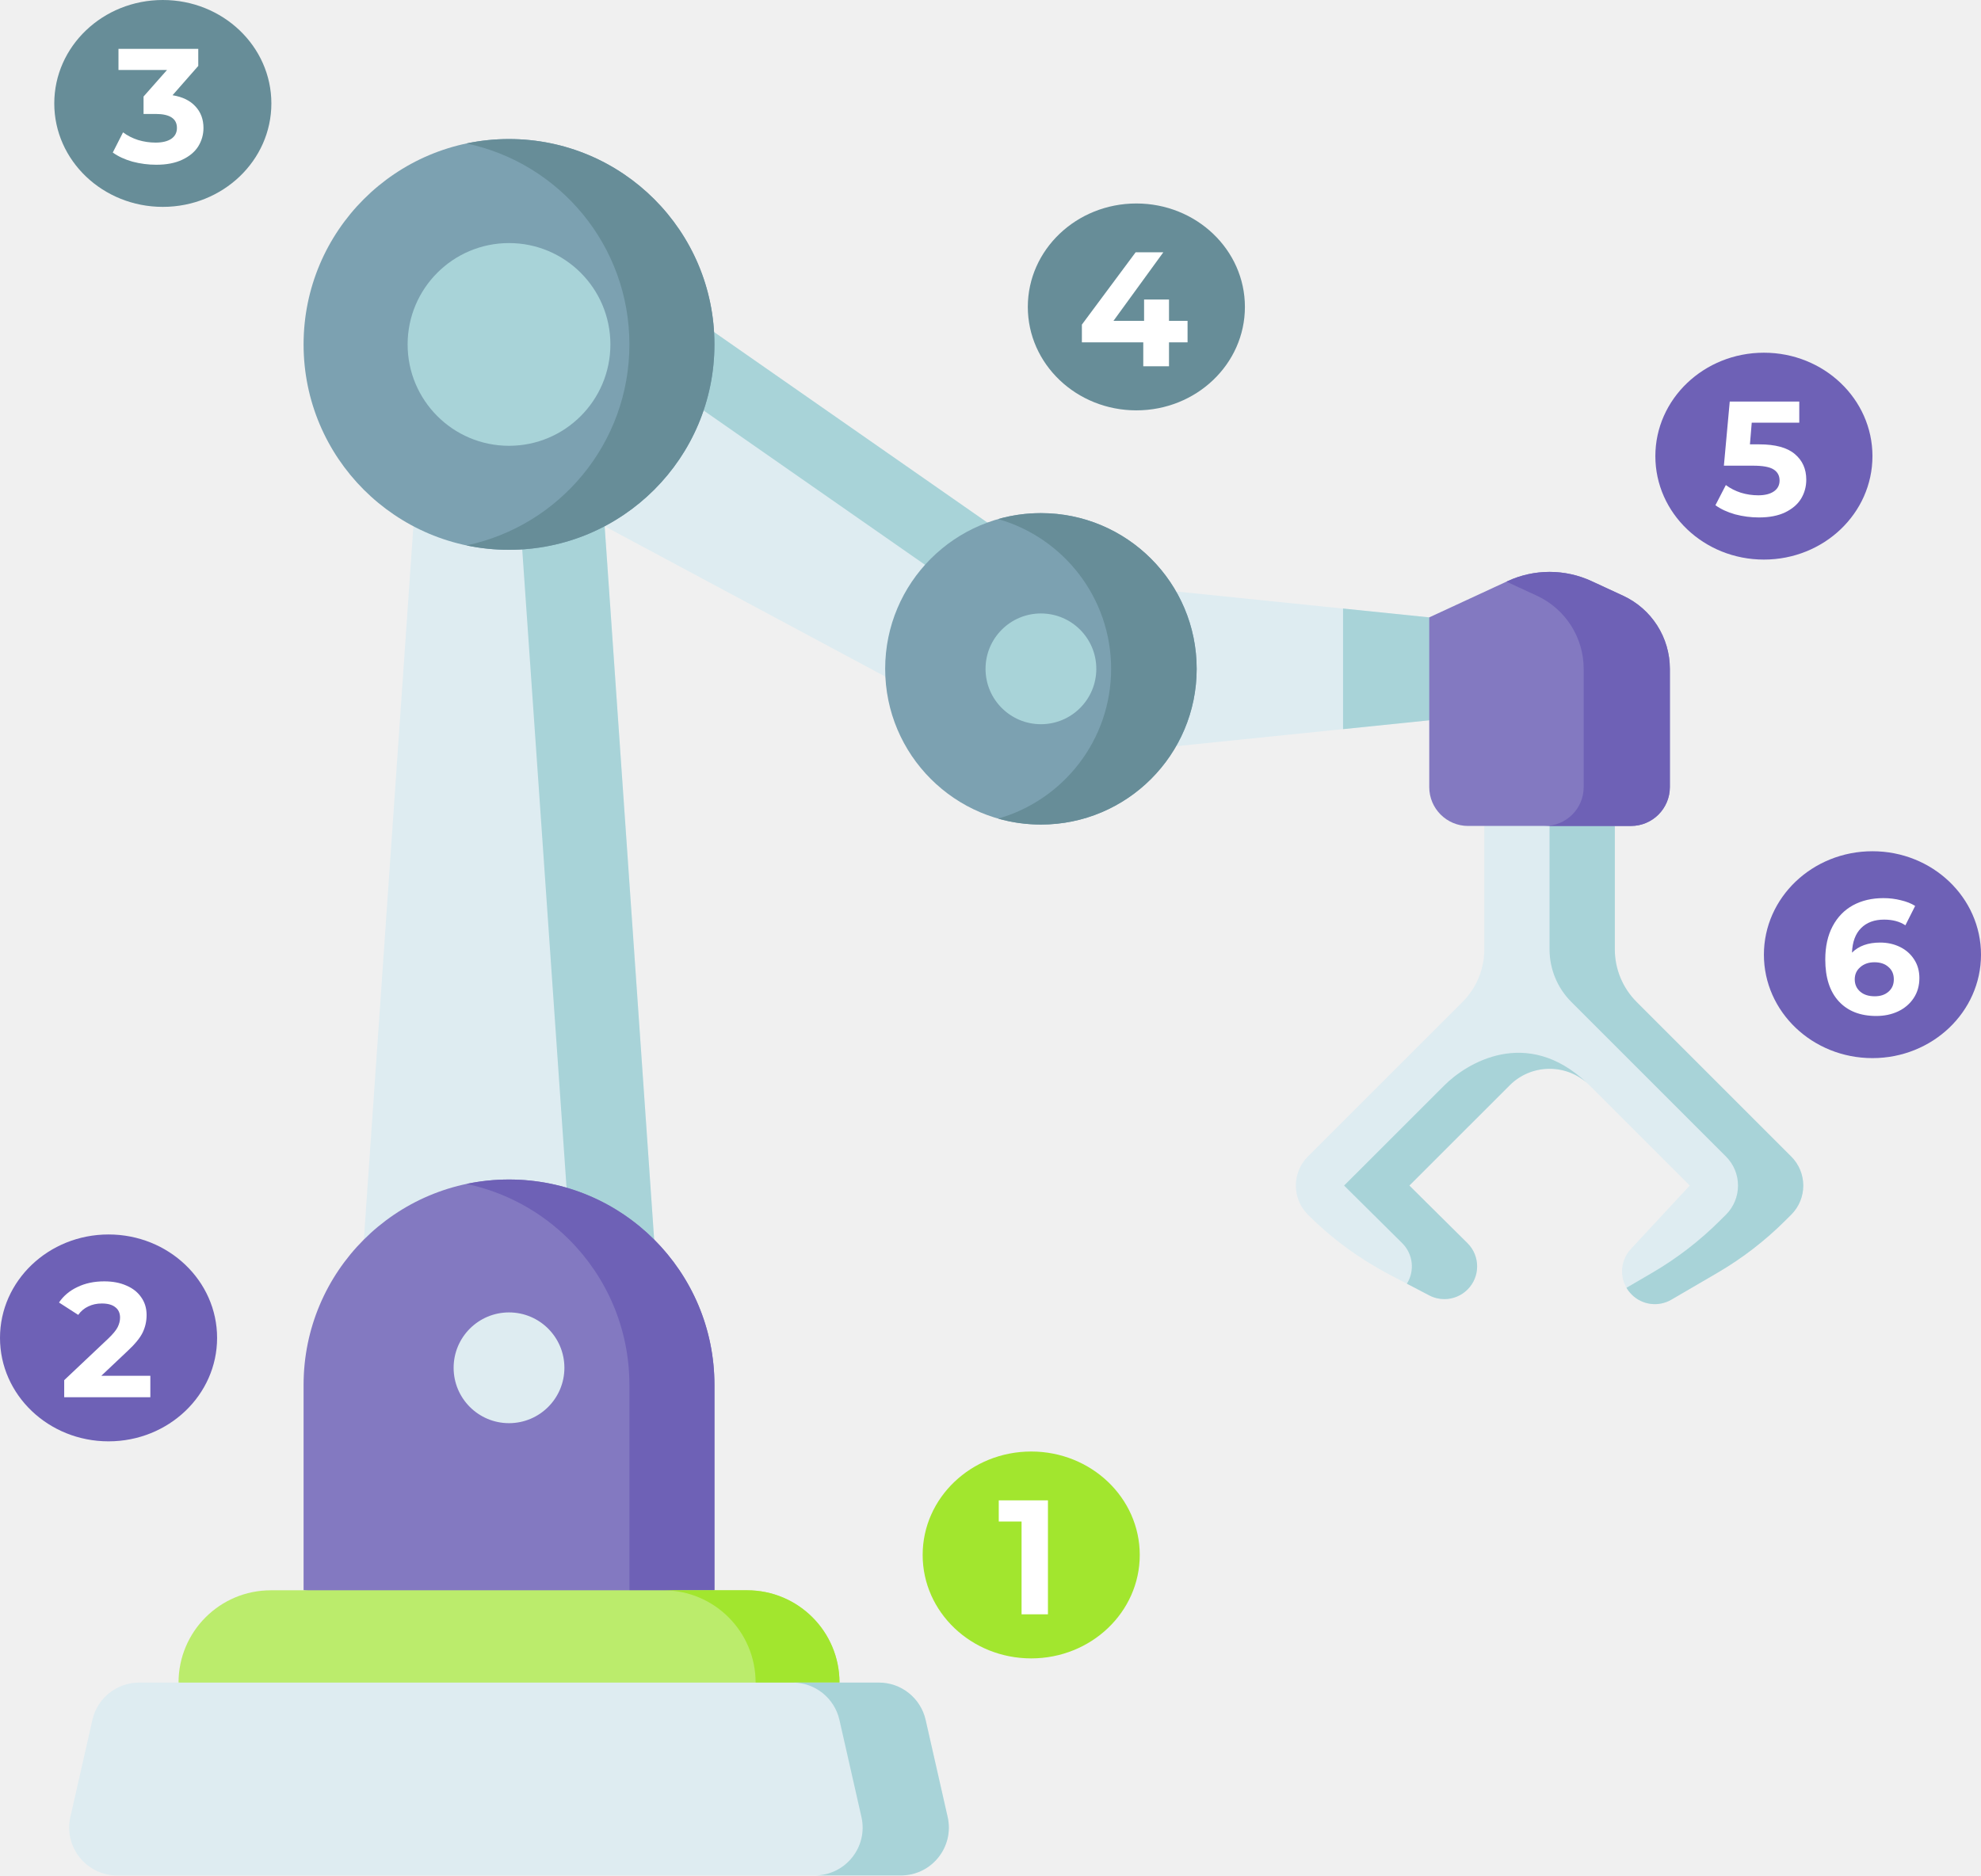
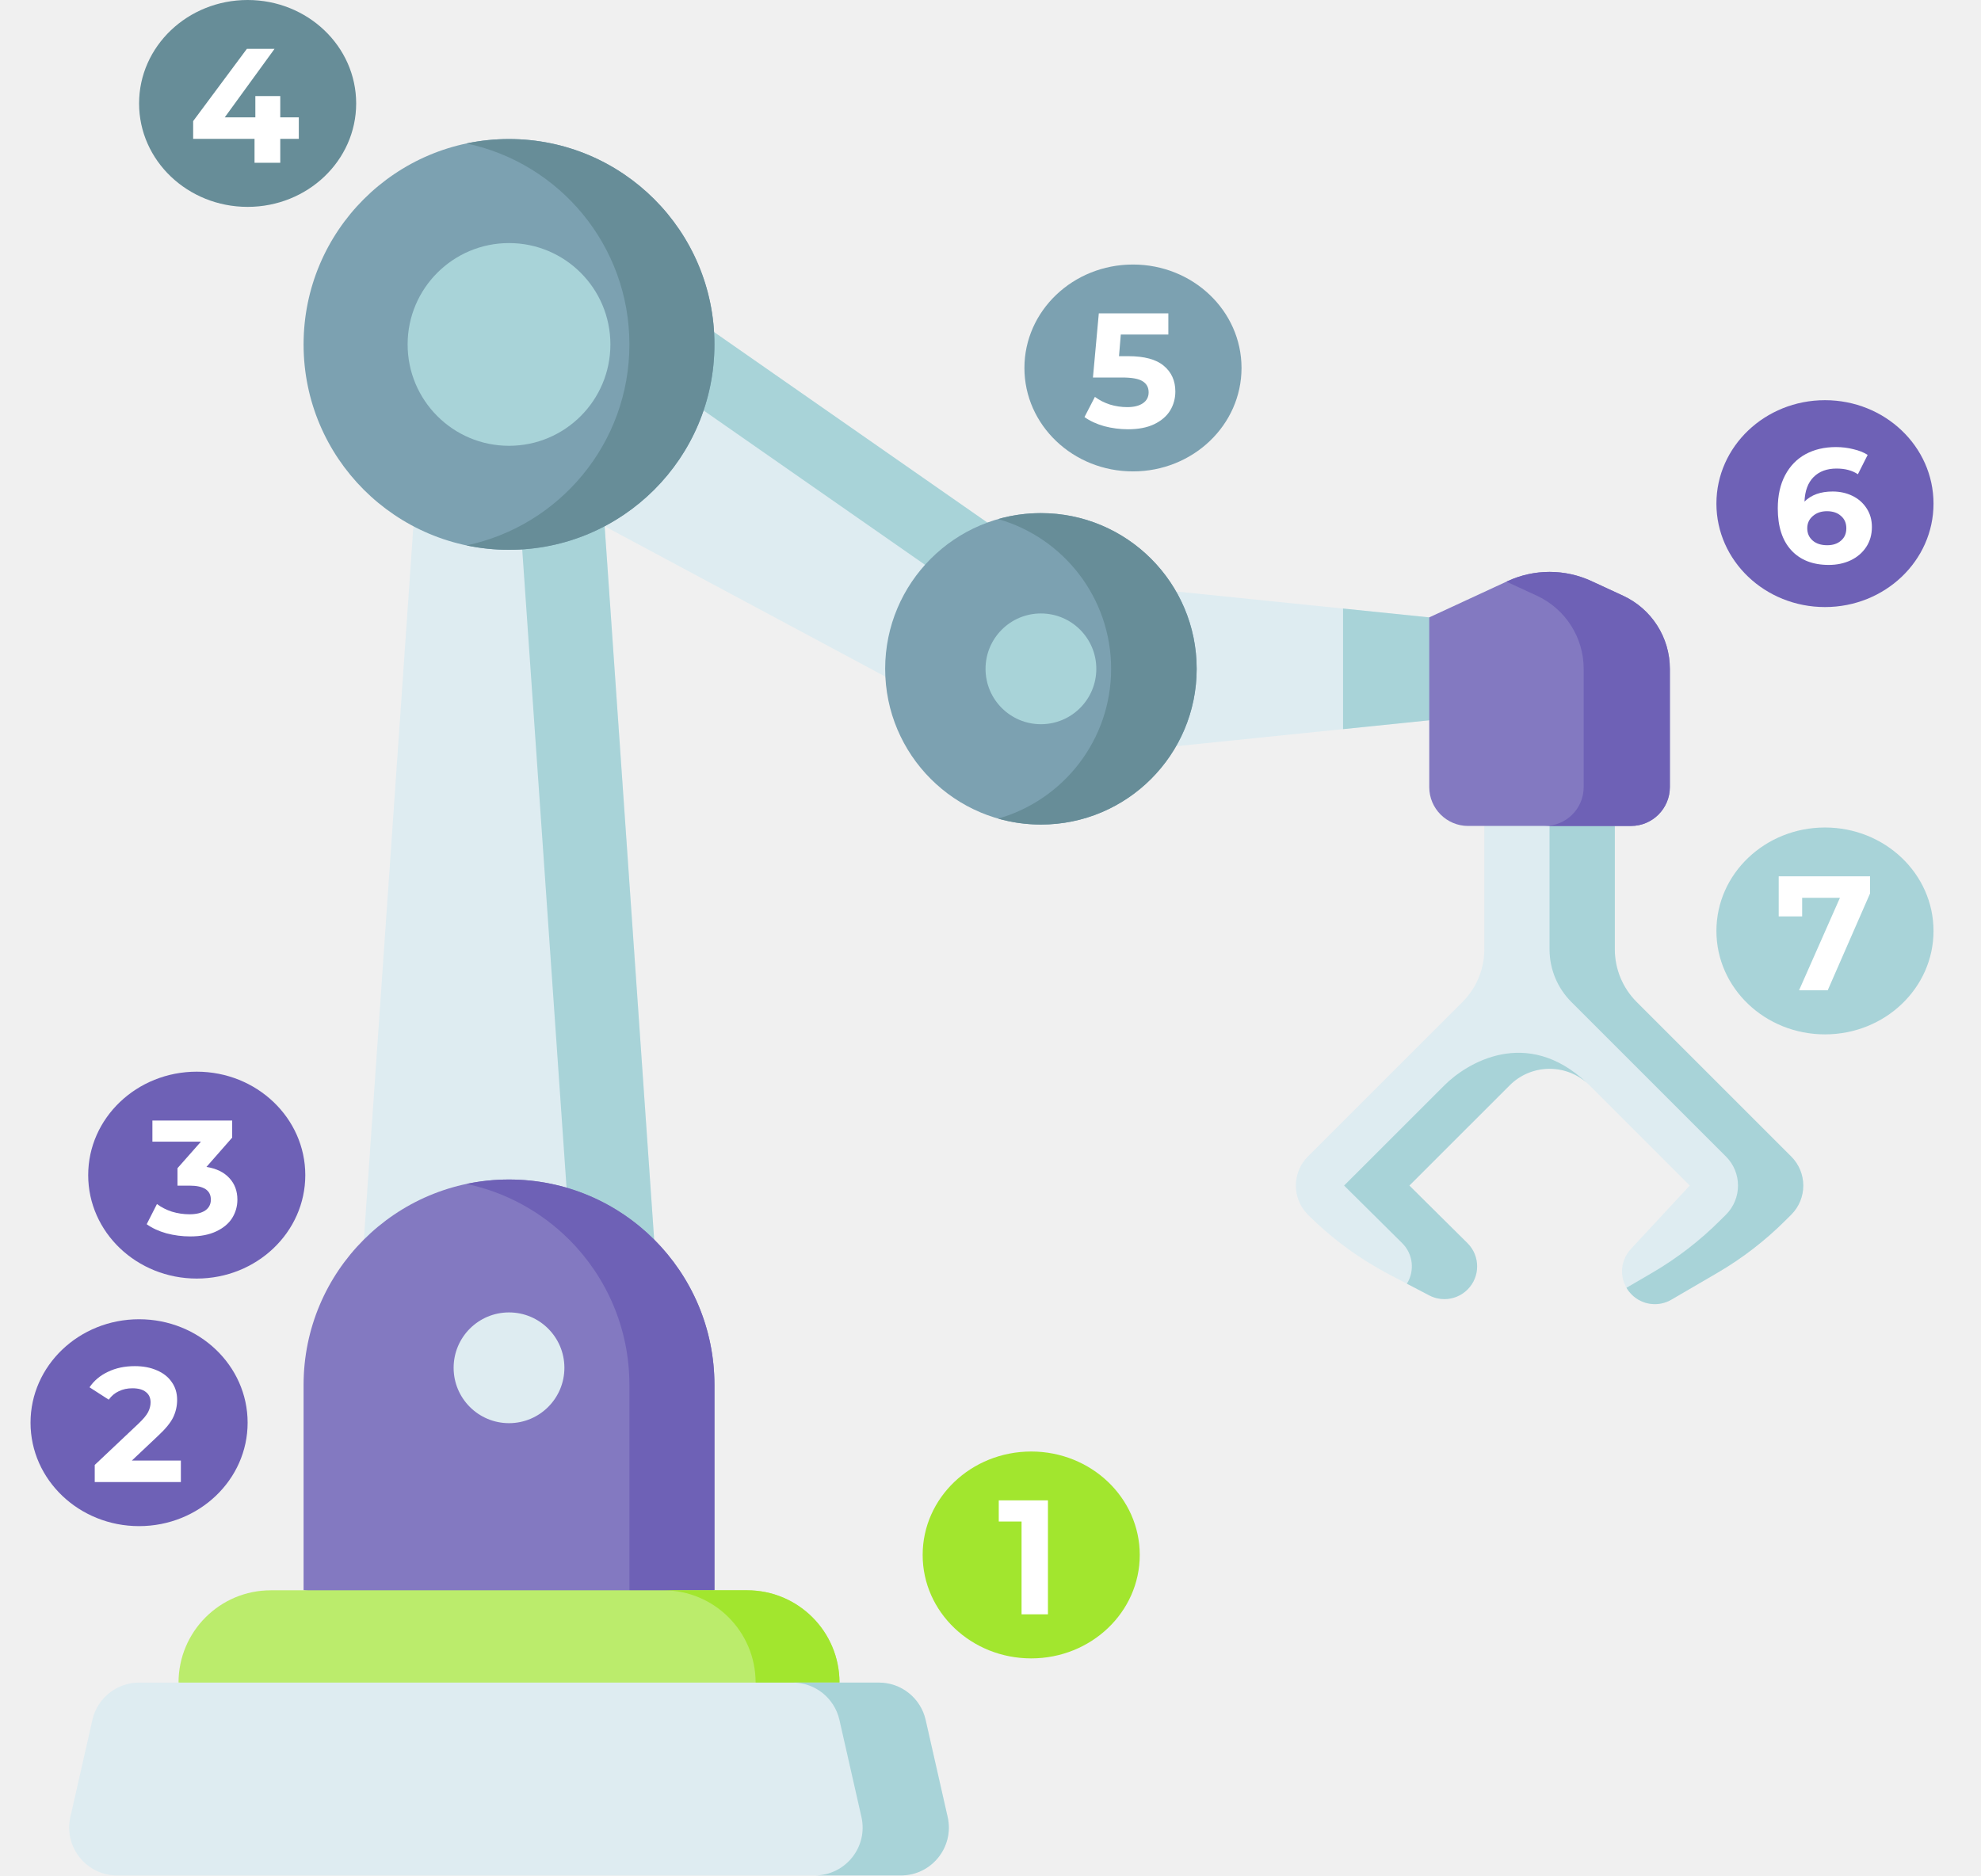
<svg xmlns="http://www.w3.org/2000/svg" width="584" height="553" viewBox="0 0 584 553" fill="none">
  <g id="blocks-arm" clip-path="url(#clip0)">
    <g id="id-motor-1">
      <path id="Vector" d="M304 489C321.673 489 336 475.345 336 458.5C336 441.655 321.673 428 304 428C286.327 428 272 441.655 272 458.5C272 475.345 286.327 489 304 489Z" fill="#A2E62E" />
      <path id="Vector_2" d="M308.934 442.4V476H301.158V448.64H294.438V442.4H308.934Z" fill="white" />
    </g>
    <g id="id-motor-2">
-       <path id="Vector_3" d="M32 425C49.673 425 64 411.345 64 394.5C64 377.655 49.673 364 32 364C14.327 364 0 377.655 0 394.5C0 411.345 14.327 425 32 425Z" fill="#6E61B6" />
-       <path id="Vector_4" d="M44.321 405.664V412H18.928V406.96L31.889 394.72C33.265 393.408 34.193 392.288 34.673 391.36C35.153 390.4 35.393 389.456 35.393 388.528C35.393 387.184 34.929 386.16 34.001 385.456C33.105 384.72 31.777 384.352 30.017 384.352C28.545 384.352 27.217 384.64 26.033 385.216C24.849 385.76 23.857 386.592 23.057 387.712L17.393 384.064C18.705 382.112 20.513 380.592 22.817 379.504C25.121 378.384 27.761 377.824 30.737 377.824C33.233 377.824 35.409 378.24 37.265 379.072C39.153 379.872 40.609 381.024 41.633 382.528C42.689 384 43.217 385.744 43.217 387.76C43.217 389.584 42.833 391.296 42.065 392.896C41.297 394.496 39.809 396.32 37.601 398.368L29.873 405.664H44.321Z" fill="white" />
+       <path id="Vector_3" d="M41 450C58.673 450 73 436.345 73 419.5C73 402.655 58.673 389 41 389C23.327 389 9 402.655 9 419.5C9 436.345 23.327 450 41 450Z" fill="#6E61B6" />
+       <path id="Vector_4" d="M53.321 430.664V437H27.928V431.96L40.889 419.72C42.265 418.408 43.193 417.288 43.673 416.36C44.153 415.4 44.393 414.456 44.393 413.528C44.393 412.184 43.929 411.16 43.001 410.456C42.105 409.72 40.777 409.352 39.017 409.352C37.545 409.352 36.217 409.64 35.033 410.216C33.849 410.76 32.857 411.592 32.057 412.712L26.393 409.064C27.705 407.112 29.513 405.592 31.817 404.504C34.121 403.384 36.761 402.824 39.737 402.824C42.233 402.824 44.409 403.24 46.265 404.072C48.153 404.872 49.609 406.024 50.633 407.528C51.689 409 52.217 410.744 52.217 412.76C52.217 414.584 51.833 416.296 51.065 417.896C50.297 419.496 48.809 421.32 46.601 423.368L38.873 430.664H53.321Z" fill="white" />
    </g>
    <g id="id-motor-3">
-       <path id="Vector_5" d="M48 61C65.673 61 80 47.345 80 30.5C80 13.655 65.673 0 48 0C30.327 0 16 13.655 16 30.5C16 47.345 30.327 61 48 61Z" fill="#678D98" />
-       <path id="Vector_6" d="M50.864 28.08C53.808 28.56 56.064 29.664 57.632 31.392C59.2 33.088 59.984 35.2 59.984 37.728C59.984 39.68 59.472 41.488 58.448 43.152C57.424 44.784 55.856 46.096 53.744 47.088C51.664 48.08 49.104 48.576 46.064 48.576C43.696 48.576 41.36 48.272 39.056 47.664C36.784 47.024 34.848 46.128 33.248 44.976L36.272 39.024C37.552 39.984 39.024 40.736 40.688 41.28C42.384 41.792 44.112 42.048 45.872 42.048C47.824 42.048 49.36 41.68 50.48 40.944C51.6 40.176 52.16 39.104 52.16 37.728C52.16 34.976 50.064 33.6 45.872 33.6H42.32V28.464L49.232 20.64H34.928V14.4H58.448V19.44L50.864 28.08Z" fill="white" />
+       <path id="Vector_5" d="M58 377C75.673 377 90 363.345 90 346.5C90 329.655 75.673 316 58 316C40.327 316 26 329.655 26 346.5C26 363.345 40.327 377 58 377Z" fill="#6E61B6" />
+       <path id="Vector_6" d="M60.864 344.08C63.808 344.56 66.064 345.664 67.632 347.392C69.2 349.088 69.984 351.2 69.984 353.728C69.984 355.68 69.472 357.488 68.448 359.152C67.424 360.784 65.856 362.096 63.744 363.088C61.664 364.08 59.104 364.576 56.064 364.576C53.696 364.576 51.36 364.272 49.056 363.664C46.784 363.024 44.848 362.128 43.248 360.976L46.272 355.024C47.552 355.984 49.024 356.736 50.688 357.28C52.384 357.792 54.112 358.048 55.872 358.048C57.824 358.048 59.36 357.68 60.48 356.944C61.6 356.176 62.16 355.104 62.16 353.728C62.16 350.976 60.064 349.6 55.872 349.6H52.32V344.464L59.232 336.64H44.928V330.4H68.448V335.44L60.864 344.08Z" fill="white" />
    </g>
    <g id="id-motor-4">
-       <path id="Vector_7" d="M335 121C352.673 121 367 107.345 367 90.5C367 73.655 352.673 60 335 60C317.327 60 303 73.655 303 90.5C303 107.345 317.327 121 335 121Z" fill="#678D98" />
-       <path id="Vector_8" d="M350.093 100.944H344.621V108H337.037V100.944H318.941V95.712L334.781 74.4H342.941L328.253 94.608H337.277V88.32H344.621V94.608H350.093V100.944Z" fill="white" />
+       <path id="Vector_7" d="M73 61C90.673 61 105 47.345 105 30.5C105 13.655 90.673 0 73 0C55.327 0 41 13.655 41 30.5C41 47.345 55.327 61 73 61Z" fill="#678D98" />
+       <path id="Vector_8" d="M88.093 40.944H82.621V48H75.037V40.944H56.941V35.712L72.781 14.4H80.941L66.253 34.608H75.277V28.32H82.621V34.608H88.093V40.944Z" fill="white" />
    </g>
    <g id="id-motor-5">
-       <path id="Vector_9" d="M520 165C537.673 165 552 151.345 552 134.5C552 117.655 537.673 104 520 104C502.327 104 488 117.655 488 134.5C488 151.345 502.327 165 520 165Z" fill="#6E61B6" />
-       <path id="Vector_10" d="M518.619 131.024C523.355 131.024 526.843 131.968 529.083 133.856C531.355 135.744 532.491 138.272 532.491 141.44C532.491 143.488 531.979 145.36 530.955 147.056C529.931 148.72 528.363 150.064 526.251 151.088C524.171 152.08 521.595 152.576 518.523 152.576C516.155 152.576 513.819 152.272 511.515 151.664C509.243 151.024 507.307 150.128 505.707 148.976L508.779 143.024C510.059 143.984 511.531 144.736 513.195 145.28C514.859 145.792 516.571 146.048 518.331 146.048C520.283 146.048 521.819 145.664 522.939 144.896C524.059 144.128 524.619 143.056 524.619 141.68C524.619 140.24 524.027 139.152 522.843 138.416C521.691 137.68 519.675 137.312 516.795 137.312H508.203L509.931 118.4H530.427V124.64H516.411L515.883 131.024H518.619Z" fill="white" />
+       <path id="Vector_9" d="M334 139C351.673 139 366 125.345 366 108.5C366 91.655 351.673 78 334 78C316.327 78 302 91.655 302 108.5C302 125.345 316.327 139 334 139Z" fill="#7CA1B1" />
+       <path id="Vector_10" d="M332.619 105.024C337.355 105.024 340.843 105.968 343.083 107.856C345.355 109.744 346.491 112.272 346.491 115.44C346.491 117.488 345.979 119.36 344.955 121.056C343.931 122.72 342.363 124.064 340.251 125.088C338.171 126.08 335.595 126.576 332.523 126.576C330.155 126.576 327.819 126.272 325.515 125.664C323.243 125.024 321.307 124.128 319.707 122.976L322.779 117.024C324.059 117.984 325.531 118.736 327.195 119.28C328.859 119.792 330.571 120.048 332.331 120.048C334.283 120.048 335.819 119.664 336.939 118.896C338.059 118.128 338.619 117.056 338.619 115.68C338.619 114.24 338.027 113.152 336.843 112.416C335.691 111.68 333.675 111.312 330.795 111.312H322.203L323.931 92.4H344.427V98.64H330.411L329.883 105.024H332.619Z" fill="white" />
    </g>
    <g id="id-motor-6">
-       <path id="Vector_11" d="M552 312C569.673 312 584 298.345 584 281.5C584 264.655 569.673 251 552 251C534.327 251 520 264.655 520 281.5C520 298.345 534.327 312 552 312Z" fill="#6E61B6" />
-       <path id="Vector_12" d="M554.268 277.928C556.412 277.928 558.364 278.36 560.124 279.224C561.884 280.088 563.276 281.32 564.3 282.92C565.324 284.488 565.836 286.312 565.836 288.392C565.836 290.632 565.276 292.6 564.156 294.296C563.036 295.992 561.5 297.304 559.548 298.232C557.628 299.128 555.484 299.576 553.116 299.576C548.412 299.576 544.732 298.136 542.076 295.256C539.42 292.376 538.092 288.264 538.092 282.92C538.092 279.112 538.812 275.848 540.252 273.128C541.692 270.408 543.692 268.344 546.252 266.936C548.844 265.528 551.836 264.824 555.228 264.824C557.02 264.824 558.732 265.032 560.364 265.448C562.028 265.832 563.436 266.392 564.588 267.128L561.708 272.84C560.044 271.72 557.948 271.16 555.42 271.16C552.572 271.16 550.316 271.992 548.652 273.656C546.988 275.32 546.092 277.736 545.964 280.904C547.948 278.92 550.716 277.928 554.268 277.928ZM552.684 293.768C554.348 293.768 555.692 293.32 556.716 292.424C557.772 291.528 558.3 290.312 558.3 288.776C558.3 287.24 557.772 286.024 556.716 285.128C555.692 284.2 554.316 283.736 552.588 283.736C550.892 283.736 549.5 284.216 548.412 285.176C547.324 286.104 546.78 287.304 546.78 288.776C546.78 290.248 547.308 291.448 548.364 292.376C549.42 293.304 550.86 293.768 552.684 293.768Z" fill="white" />
+       <path id="Vector_11" d="M538 179C555.673 179 570 165.345 570 148.5C570 131.655 555.673 118 538 118C520.327 118 506 131.655 506 148.5C506 165.345 520.327 179 538 179Z" fill="#6E61B6" />
+       <path id="Vector_12" d="M540.268 144.928C542.412 144.928 544.364 145.36 546.124 146.224C547.884 147.088 549.276 148.32 550.3 149.92C551.324 151.488 551.836 153.312 551.836 155.392C551.836 157.632 551.276 159.6 550.156 161.296C549.036 162.992 547.5 164.304 545.548 165.232C543.628 166.128 541.484 166.576 539.116 166.576C534.412 166.576 530.732 165.136 528.076 162.256C525.42 159.376 524.092 155.264 524.092 149.92C524.092 146.112 524.812 142.848 526.252 140.128C527.692 137.408 529.692 135.344 532.252 133.936C534.844 132.528 537.836 131.824 541.228 131.824C543.02 131.824 544.732 132.032 546.364 132.448C548.028 132.832 549.436 133.392 550.588 134.128L547.708 139.84C546.044 138.72 543.948 138.16 541.42 138.16C538.572 138.16 536.316 138.992 534.652 140.656C532.988 142.32 532.092 144.736 531.964 147.904C533.948 145.92 536.716 144.928 540.268 144.928ZM538.684 160.768C540.348 160.768 541.692 160.32 542.716 159.424C543.772 158.528 544.3 157.312 544.3 155.776C544.3 154.24 543.772 153.024 542.716 152.128C541.692 151.2 540.316 150.736 538.588 150.736C536.892 150.736 535.5 151.216 534.412 152.176C533.324 153.104 532.78 154.304 532.78 155.776C532.78 157.248 533.308 158.448 534.364 159.376C535.42 160.304 536.86 160.768 538.684 160.768Z" fill="white" />
+     </g>
+     <g id="id-motor-7">
+       <path id="Vector_13" d="M538 305C555.673 305 570 291.345 570 274.5C570 257.655 555.673 244 538 244C520.327 244 506 257.655 506 274.5C506 291.345 520.327 305 538 305Z" fill="#A8D3D8" />
+       <path id="7" d="M551.293 258.4V263.44L538.813 292H530.365L542.413 264.736H531.277V270.208H524.365V258.4H551.293Z" fill="white" />
+     </g>
+     <path id="Vector_14" d="M170.705 151.129L203.363 92.934L323.012 176.352L296.719 218.649L170.705 151.129Z" fill="#DEECF1" />
+     <path id="Vector_15" d="M323.016 176.355L296.715 218.644L269.529 204.078L286.774 176.355L193.172 111.094L203.36 92.931L323.016 176.355Z" fill="#A8D3D8" />
+     <path id="Vector_16" d="M195.474 403.313H104.643L124.44 118.116H175.677L195.474 403.313Z" fill="#DEECF1" />
+     <path id="Vector_17" d="M195.47 403.315H170.704L150.904 118.119H175.68L195.47 403.315Z" fill="#A8D3D8" />
+     <path id="Vector_18" d="M306.867 224.114V170.32L421.345 182.044L432.067 198.413L421.345 212.388L306.867 224.114Z" fill="#DEECF1" />
+     <path id="Vector_19" d="M421.348 182.042L432.067 198.413L421.348 212.391L395.934 214.998V179.436L421.348 182.042Z" fill="#A8D3D8" />
+     <g id="motor-7">
+       <path id="Vector_20" d="M528.064 358.152L526.395 359.81C520.41 365.795 513.683 370.988 506.369 375.263L492.719 383.226C488.938 385.441 484.127 384.823 481.026 381.722L481.006 381.691C477.328 378.024 477.225 372.11 480.758 368.309L498.138 349.58L468.571 320.014C462.081 313.524 451.553 313.524 445.063 320.014L415.486 349.58L432.608 366.558C436.399 370.318 436.409 376.448 432.639 380.228C430.784 382.083 428.312 383.061 425.809 383.061C424.284 383.061 422.749 382.701 421.338 381.959L409.624 375.829C400.755 371.183 392.637 365.229 385.559 358.152C383.2 355.782 382.016 352.692 382.016 349.58C382.016 346.49 383.2 343.379 385.559 341.02L431.146 295.442C435.262 291.328 437.573 285.747 437.573 279.928V243.544L456.807 235.189L476.051 243.544V279.929C476.051 285.747 478.362 291.327 482.476 295.441L528.054 341.02C532.793 345.748 532.793 353.423 528.064 358.152Z" fill="#DEECF1" />
+       <path id="Vector_21" d="M528.064 358.152L526.395 359.81C520.41 365.795 513.683 370.988 506.369 375.263L492.719 383.226C488.938 385.441 484.127 384.823 481.026 381.722L481.006 381.691C480.398 381.094 479.893 380.424 479.481 379.724L487.125 375.263C494.439 370.988 501.166 365.795 507.152 359.81L508.82 358.152C513.549 353.423 513.549 345.748 508.82 341.02L463.234 295.442C459.118 291.328 456.807 285.747 456.807 279.928V243.544L466.429 239.361L476.05 243.544V279.929C476.05 285.747 478.362 291.327 482.476 295.441L528.054 341.02C532.793 345.748 532.793 353.423 528.064 358.152Z" fill="#A8D3D8" />
+       <path id="Vector_22" d="M467.891 319.365C461.37 313.534 451.326 313.751 445.062 320.014L415.486 349.58L432.608 366.558C436.399 370.318 436.409 376.448 432.639 380.228C430.784 382.083 428.312 383.061 425.808 383.061C424.284 383.061 422.749 382.701 421.337 381.959L414.755 378.518C417.093 374.779 416.629 369.793 413.364 366.558L396.242 349.58L425.819 320.014C432.226 313.606 449.987 302.429 467.891 319.365Z" fill="#A8D3D8" />
    </g>
    <g id="motor-6">
-       <path id="Vector_13" d="M528.064 358.152L526.395 359.81C520.41 365.795 513.683 370.988 506.369 375.263L492.719 383.226C488.938 385.441 484.127 384.823 481.026 381.722L481.006 381.691C477.328 378.024 477.225 372.11 480.758 368.309L498.138 349.58L468.571 320.014C462.081 313.524 451.553 313.524 445.063 320.014L415.486 349.58L432.608 366.558C436.399 370.318 436.409 376.448 432.639 380.228C430.784 382.083 428.312 383.061 425.809 383.061C424.284 383.061 422.749 382.701 421.338 381.959L409.624 375.829C400.755 371.183 392.637 365.229 385.559 358.152C383.2 355.782 382.016 352.692 382.016 349.58C382.016 346.49 383.2 343.379 385.559 341.02L431.146 295.442C435.262 291.328 437.573 285.747 437.573 279.928V243.544L456.807 235.189L476.051 243.544V279.929C476.051 285.747 478.362 291.327 482.476 295.441L528.054 341.02C532.793 345.748 532.793 353.423 528.064 358.152Z" fill="#DEECF1" />
-       <path id="Vector_14" d="M528.064 358.152L526.395 359.81C520.41 365.795 513.683 370.988 506.369 375.263L492.719 383.226C488.938 385.441 484.127 384.823 481.026 381.722L481.006 381.691C480.398 381.094 479.893 380.424 479.481 379.724L487.125 375.263C494.439 370.988 501.166 365.795 507.152 359.81L508.82 358.152C513.549 353.423 513.549 345.748 508.82 341.02L463.234 295.442C459.118 291.328 456.807 285.747 456.807 279.928V243.544L466.429 239.361L476.05 243.544V279.929C476.05 285.747 478.362 291.327 482.476 295.441L528.054 341.02C532.793 345.748 532.793 353.423 528.064 358.152Z" fill="#A8D3D8" />
-       <path id="Vector_15" d="M467.891 319.365C461.37 313.534 451.326 313.751 445.062 320.014L415.486 349.58L432.608 366.558C436.399 370.318 436.409 376.448 432.639 380.228C430.784 382.083 428.312 383.061 425.808 383.061C424.284 383.061 422.749 382.701 421.337 381.959L414.755 378.518C417.093 374.779 416.629 369.793 413.364 366.558L396.242 349.58L425.819 320.014C432.226 313.606 449.987 302.429 467.891 319.365Z" fill="#A8D3D8" />
+       <path id="Vector_23" d="M480.819 243.542H432.805C426.475 243.542 421.344 238.411 421.344 232.081V182.044L444.429 171.356C452.284 167.719 461.341 167.719 469.195 171.356L478.511 175.669C486.906 179.556 492.279 187.966 492.279 197.217V232.08C492.28 238.411 487.15 243.542 480.819 243.542Z" fill="#8379C1" />
+       <path id="Vector_24" d="M492.274 197.217V232.078C492.274 238.414 487.144 243.544 480.819 243.544H455.404C461.74 243.544 466.87 238.414 466.87 232.078V197.217C466.87 187.966 461.492 179.559 453.096 175.665L444.113 171.514L444.433 171.359C452.283 167.723 461.338 167.723 469.198 171.359L478.511 175.665C486.907 179.559 492.274 187.966 492.274 197.217Z" fill="#6E61B6" />
    </g>
-     <path id="Vector_16" d="M170.705 151.129L203.363 92.934L323.012 176.352L296.719 218.649L170.705 151.129Z" fill="#DEECF1" />
-     <path id="Vector_17" d="M323.016 176.355L296.715 218.644L269.529 204.078L286.774 176.355L193.172 111.094L203.36 92.931L323.016 176.355Z" fill="#A8D3D8" />
-     <path id="Vector_18" d="M195.474 403.313H104.643L124.44 118.116H175.677L195.474 403.313Z" fill="#DEECF1" />
-     <path id="Vector_19" d="M195.47 403.315H170.704L150.904 118.119H175.68L195.47 403.315Z" fill="#A8D3D8" />
-     <path id="Vector_20" d="M306.867 224.114V170.32L421.345 182.044L432.067 198.413L421.345 212.388L306.867 224.114Z" fill="#DEECF1" />
-     <path id="Vector_21" d="M421.348 182.042L432.067 198.413L421.348 212.391L395.934 214.998V179.436L421.348 182.042Z" fill="#A8D3D8" />
-     <g id="motor-3">
-       <path id="Vector_22" d="M150.057 162.123C183.504 162.123 210.619 135.008 210.619 101.561C210.619 68.114 183.504 41 150.057 41C116.61 41 89.496 68.114 89.496 101.561C89.496 135.008 116.61 162.123 150.057 162.123Z" fill="#7CA1B1" />
-       <path id="Vector_23" d="M210.613 101.564C210.613 135.004 183.498 162.118 150.059 162.118C145.763 162.118 141.57 161.675 137.521 160.82C164.955 155.041 185.549 130.708 185.549 101.564C185.549 72.41 164.955 48.077 137.521 42.298C141.57 41.443 145.763 41 150.059 41C183.498 41 210.613 68.114 210.613 101.564Z" fill="#678D98" />
-       <path id="Vector_24" d="M150.057 131.45C166.564 131.45 179.945 118.068 179.945 101.561C179.945 85.054 166.564 71.673 150.057 71.673C133.55 71.673 120.168 85.054 120.168 101.561C120.168 118.068 133.55 131.45 150.057 131.45Z" fill="#A8D3D8" />
-     </g>
-     <g id="motor-4">
+     <g id="motor-5">
      <path id="Vector_25" d="M306.865 243.133C332.224 243.133 352.782 222.575 352.782 197.217C352.782 171.858 332.224 151.3 306.865 151.3C281.507 151.3 260.949 171.858 260.949 197.217C260.949 222.575 281.507 243.133 306.865 243.133Z" fill="#7CA1B1" />
      <path id="Vector_26" d="M352.778 197.217C352.778 222.58 332.226 243.132 306.863 243.132C302.495 243.132 298.261 242.524 294.254 241.381C313.477 235.9 327.56 218.201 327.56 197.217C327.56 176.232 313.477 158.533 294.254 153.053C298.261 151.909 302.495 151.301 306.863 151.301C332.226 151.301 352.778 171.854 352.778 197.217Z" fill="#678D98" />
      <path id="Vector_27" d="M306.865 213.545C315.883 213.545 323.194 206.235 323.194 197.217C323.194 188.199 315.883 180.888 306.865 180.888C297.848 180.888 290.537 188.199 290.537 197.217C290.537 206.235 297.848 213.545 306.865 213.545Z" fill="#A8D3D8" />
    </g>
-     <g id="motor-5">
-       <path id="Vector_28" d="M480.819 243.542H432.805C426.475 243.542 421.344 238.411 421.344 232.081V182.044L444.429 171.356C452.284 167.719 461.341 167.719 469.195 171.356L478.511 175.669C486.906 179.556 492.279 187.966 492.279 197.217V232.08C492.28 238.411 487.15 243.542 480.819 243.542Z" fill="#8379C1" />
-       <path id="Vector_29" d="M492.274 197.217V232.078C492.274 238.414 487.144 243.544 480.819 243.544H455.404C461.74 243.544 466.87 238.414 466.87 232.078V197.217C466.87 187.966 461.492 179.559 453.096 175.665L444.113 171.514L444.433 171.359C452.283 167.723 461.338 167.723 469.198 171.359L478.511 175.665C486.907 179.559 492.274 187.966 492.274 197.217Z" fill="#6E61B6" />
+     <g id="motor-4">
+       <path id="Vector_28" d="M150.057 162.123C183.504 162.123 210.619 135.008 210.619 101.561C210.619 68.114 183.504 41 150.057 41C116.61 41 89.496 68.114 89.496 101.561C89.496 135.008 116.61 162.123 150.057 162.123Z" fill="#7CA1B1" />
+       <path id="Vector_29" d="M210.613 101.564C210.613 135.004 183.498 162.118 150.059 162.118C145.763 162.118 141.57 161.675 137.521 160.82C164.955 155.041 185.549 130.708 185.549 101.564C185.549 72.41 164.955 48.077 137.521 42.298C141.57 41.443 145.763 41 150.059 41C183.498 41 210.613 68.114 210.613 101.564Z" fill="#678D98" />
+       <path id="Vector_30" d="M150.057 131.45C166.564 131.45 179.945 118.068 179.945 101.561C179.945 85.054 166.564 71.673 150.057 71.673C133.55 71.673 120.168 85.054 120.168 101.561C120.168 118.068 133.55 131.45 150.057 131.45Z" fill="#A8D3D8" />
    </g>
-     <g id="motor-2">
-       <path id="Vector_30" d="M210.619 468.92L150.057 475.565L89.496 468.92V408.358C89.496 374.912 116.61 347.797 150.057 347.797C183.504 347.797 210.619 374.912 210.619 408.358V468.92Z" fill="#8379C1" />
-       <path id="Vector_31" d="M210.613 408.363V468.917L198.735 475.564L185.549 468.917V408.363C185.549 391.632 178.77 376.499 167.809 365.538C159.66 357.389 149.214 351.558 137.521 349.096C141.57 348.241 145.763 347.798 150.059 347.798C166.779 347.798 181.922 354.577 192.873 365.538C203.834 376.499 210.613 391.632 210.613 408.363Z" fill="#6E61B6" />
-       <path id="Vector_32" d="M150.057 419.641C159.075 419.641 166.385 412.331 166.385 403.313C166.385 394.295 159.075 386.984 150.057 386.984C141.039 386.984 133.729 394.295 133.729 403.313C133.729 412.331 141.039 419.641 150.057 419.641Z" fill="#DEECF1" />
+     <g id="motor-2-3">
+       <path id="Vector_31" d="M210.619 468.92L150.057 475.565L89.496 468.92V408.358C89.496 374.912 116.61 347.797 150.057 347.797C183.504 347.797 210.619 374.912 210.619 408.358V468.92Z" fill="#8379C1" />
+       <path id="Vector_32" d="M210.613 408.363V468.917L198.735 475.564L185.549 468.917V408.363C185.549 391.632 178.77 376.499 167.809 365.538C159.66 357.389 149.214 351.558 137.521 349.096C141.57 348.241 145.763 347.798 150.059 347.798C166.779 347.798 181.922 354.577 192.873 365.538C203.834 376.499 210.613 391.632 210.613 408.363Z" fill="#6E61B6" />
+       <path id="Vector_33" d="M150.057 419.641C159.075 419.641 166.385 412.331 166.385 403.313C166.385 394.295 159.075 386.984 150.057 386.984C141.039 386.984 133.729 394.295 133.729 403.313C133.729 412.331 141.039 419.641 150.057 419.641Z" fill="#DEECF1" />
    </g>
    <g id="motor-1">
-       <path id="Vector_33" d="M247.481 496.133L150.057 501.663L52.633 496.133C52.633 481.104 64.817 468.92 79.846 468.92H220.268C235.297 468.92 247.481 481.104 247.481 496.133Z" fill="#BBEC6C" />
-       <path id="Vector_34" d="M247.483 496.134L233.689 499.603L222.758 496.134C222.758 481.104 210.571 468.917 195.541 468.917H220.265C235.296 468.917 247.483 481.104 247.483 496.134Z" fill="#A2E62E" />
+       <path id="Vector_34" d="M247.481 496.133L150.057 501.663L52.633 496.133C52.633 481.104 64.817 468.92 79.846 468.92H220.268C235.297 468.92 247.481 481.104 247.481 496.133Z" fill="#BBEC6C" />
+       <path id="Vector_35" d="M247.483 496.134L233.689 499.603L222.758 496.134C222.758 481.104 210.571 468.917 195.541 468.917H220.265C235.296 468.917 247.483 481.104 247.483 496.134Z" fill="#A2E62E" />
    </g>
-     <path id="Vector_35" d="M265.592 553H34.521C25.459 553 18.741 544.588 20.747 535.75L27.24 507.132C28.7 500.699 34.418 496.133 41.015 496.133H259.099C265.696 496.133 271.414 500.699 272.873 507.132L279.367 535.75C281.372 544.588 274.655 553 265.592 553Z" fill="#DEECF1" />
-     <path id="Vector_36" d="M265.594 553H240.18C249.245 553 255.962 544.583 253.953 535.755L247.463 507.136C246 500.698 240.283 496.134 233.689 496.134H259.094C265.697 496.134 271.415 500.698 272.878 507.136L279.368 535.755C281.377 544.583 274.649 553 265.594 553Z" fill="#A8D3D8" />
+     <path id="Vector_36" d="M265.592 553H34.521C25.459 553 18.741 544.588 20.747 535.75L27.24 507.132C28.7 500.699 34.418 496.133 41.015 496.133H259.099C265.696 496.133 271.414 500.699 272.873 507.132L279.367 535.75C281.372 544.588 274.655 553 265.592 553Z" fill="#DEECF1" />
+     <path id="Vector_37" d="M265.594 553H240.18C249.245 553 255.962 544.583 253.953 535.755L247.463 507.136C246 500.698 240.283 496.134 233.689 496.134H259.094C265.697 496.134 271.415 500.698 272.878 507.136L279.368 535.755C281.377 544.583 274.649 553 265.594 553Z" fill="#A8D3D8" />
  </g>
  <defs>
    <clipPath id="clip0">
      <rect width="584" height="553" fill="white" />
    </clipPath>
  </defs>
</svg>
